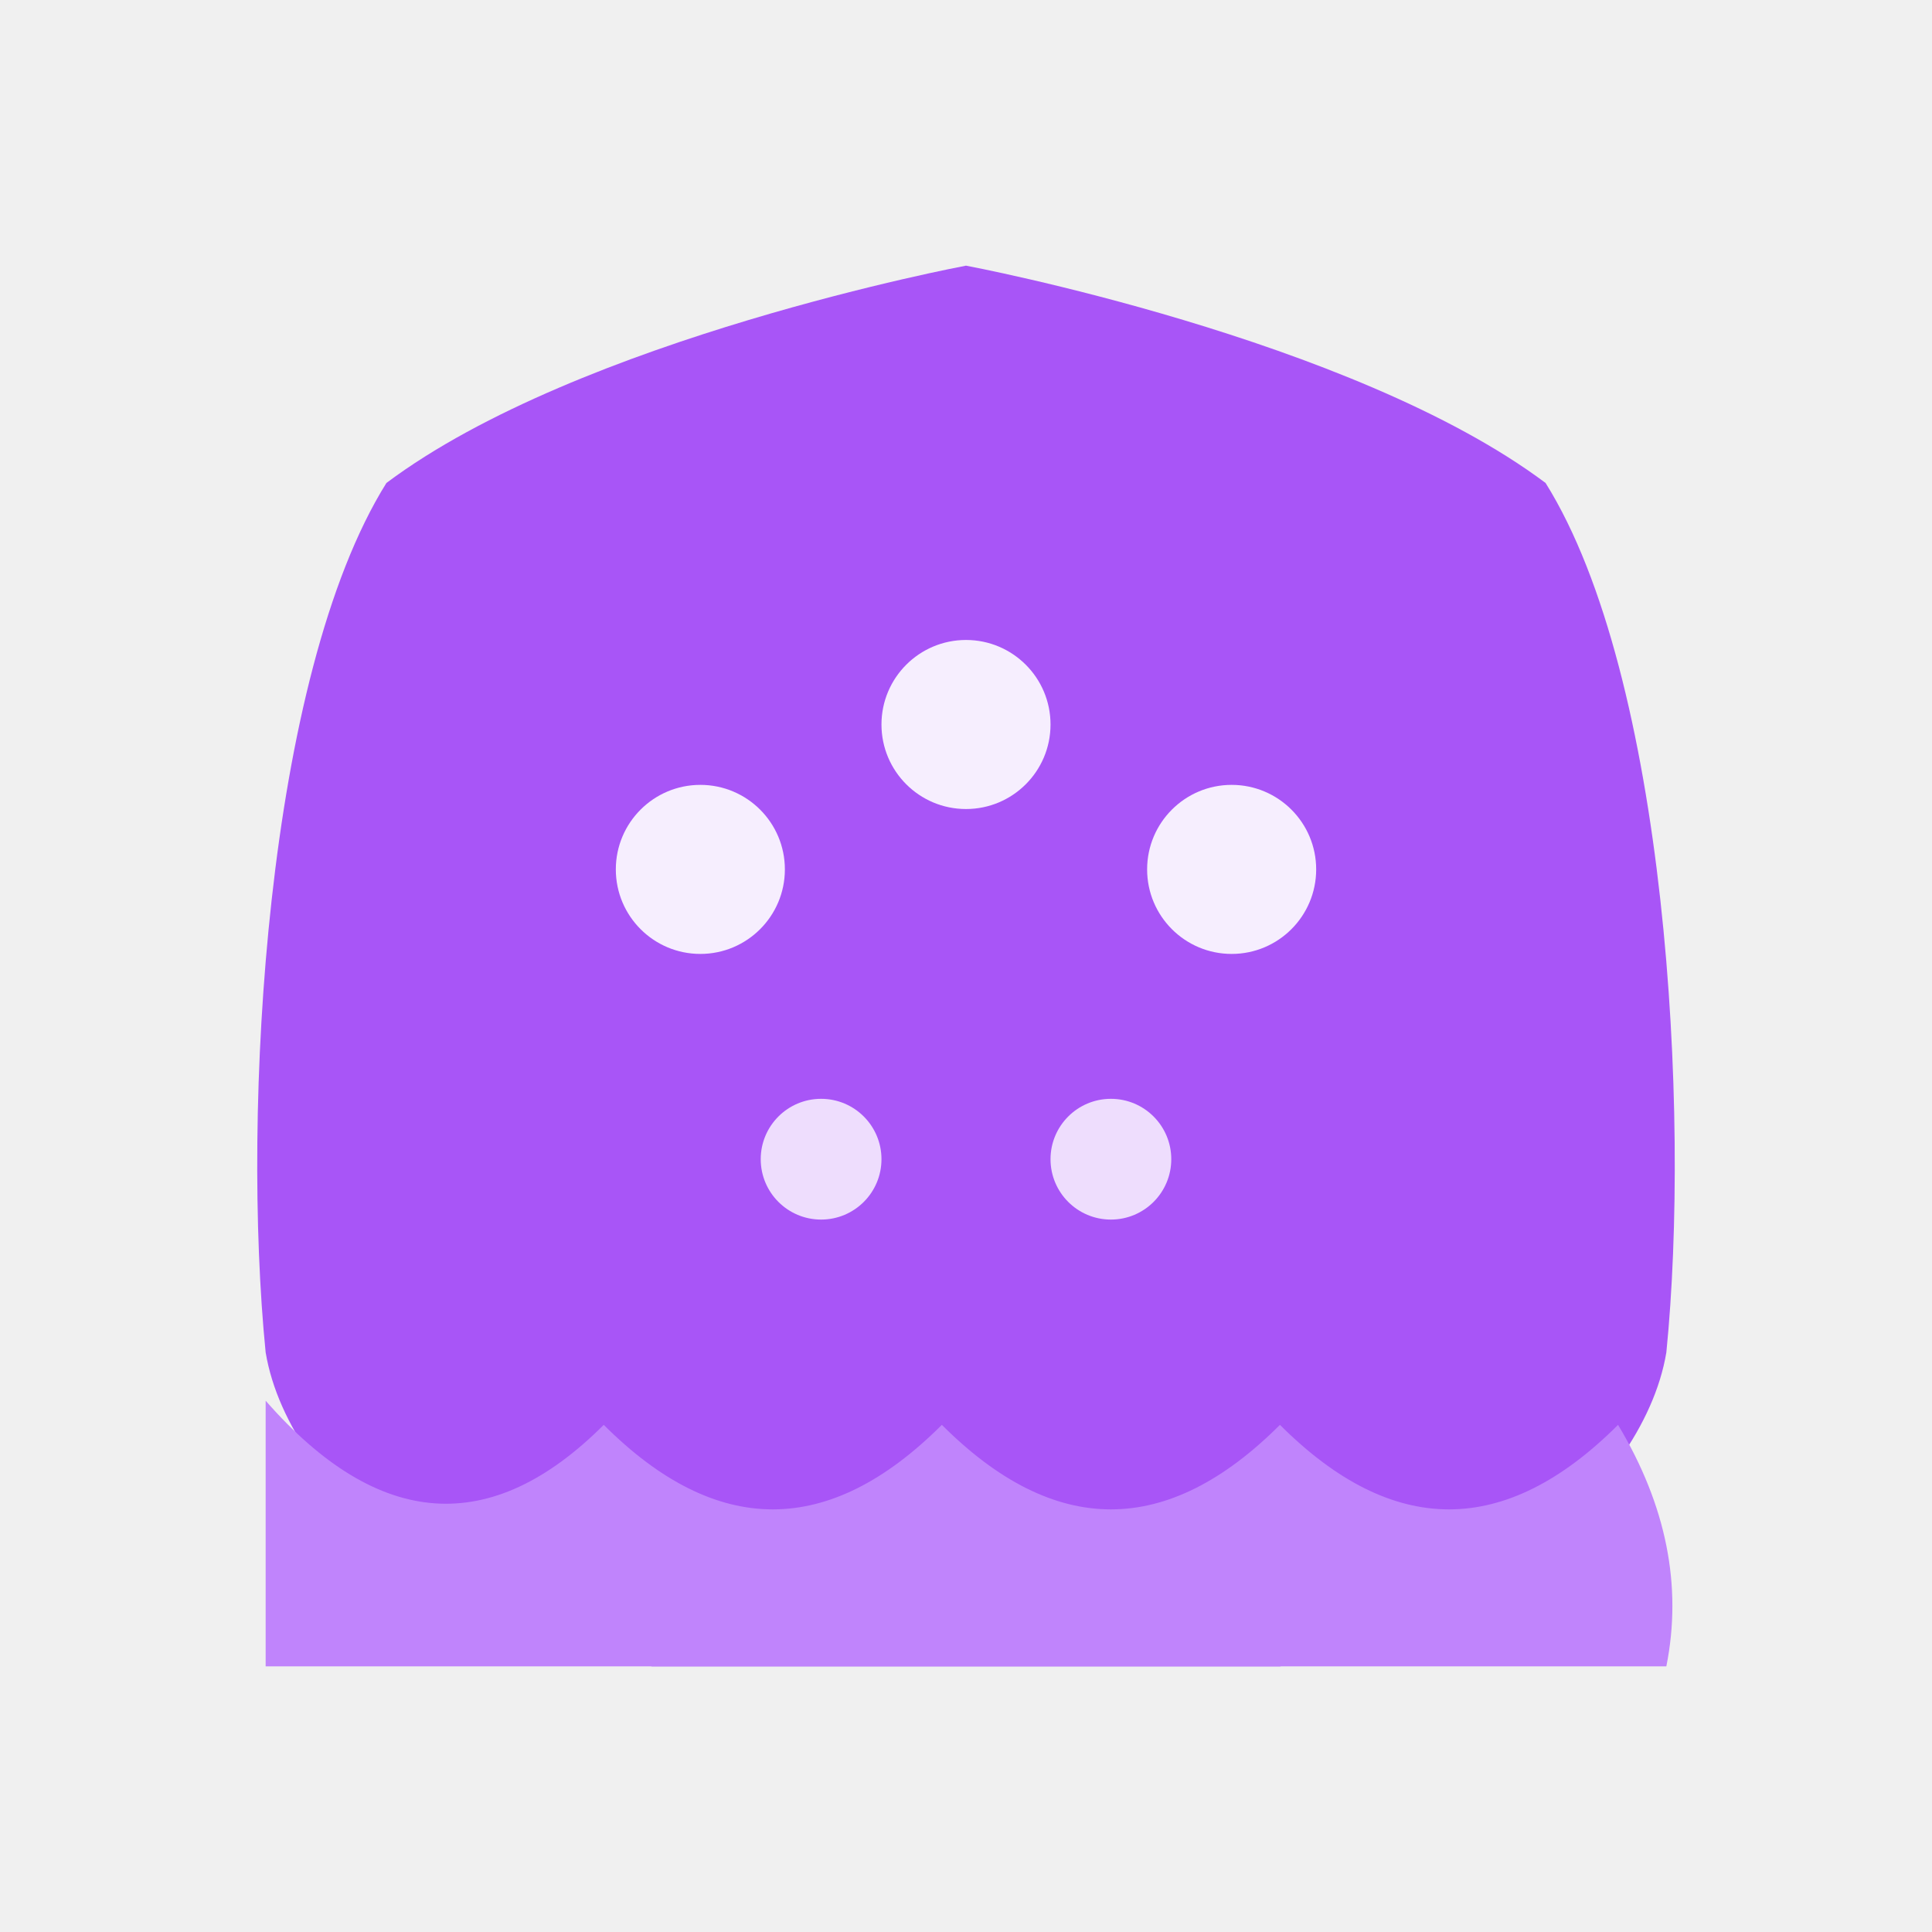
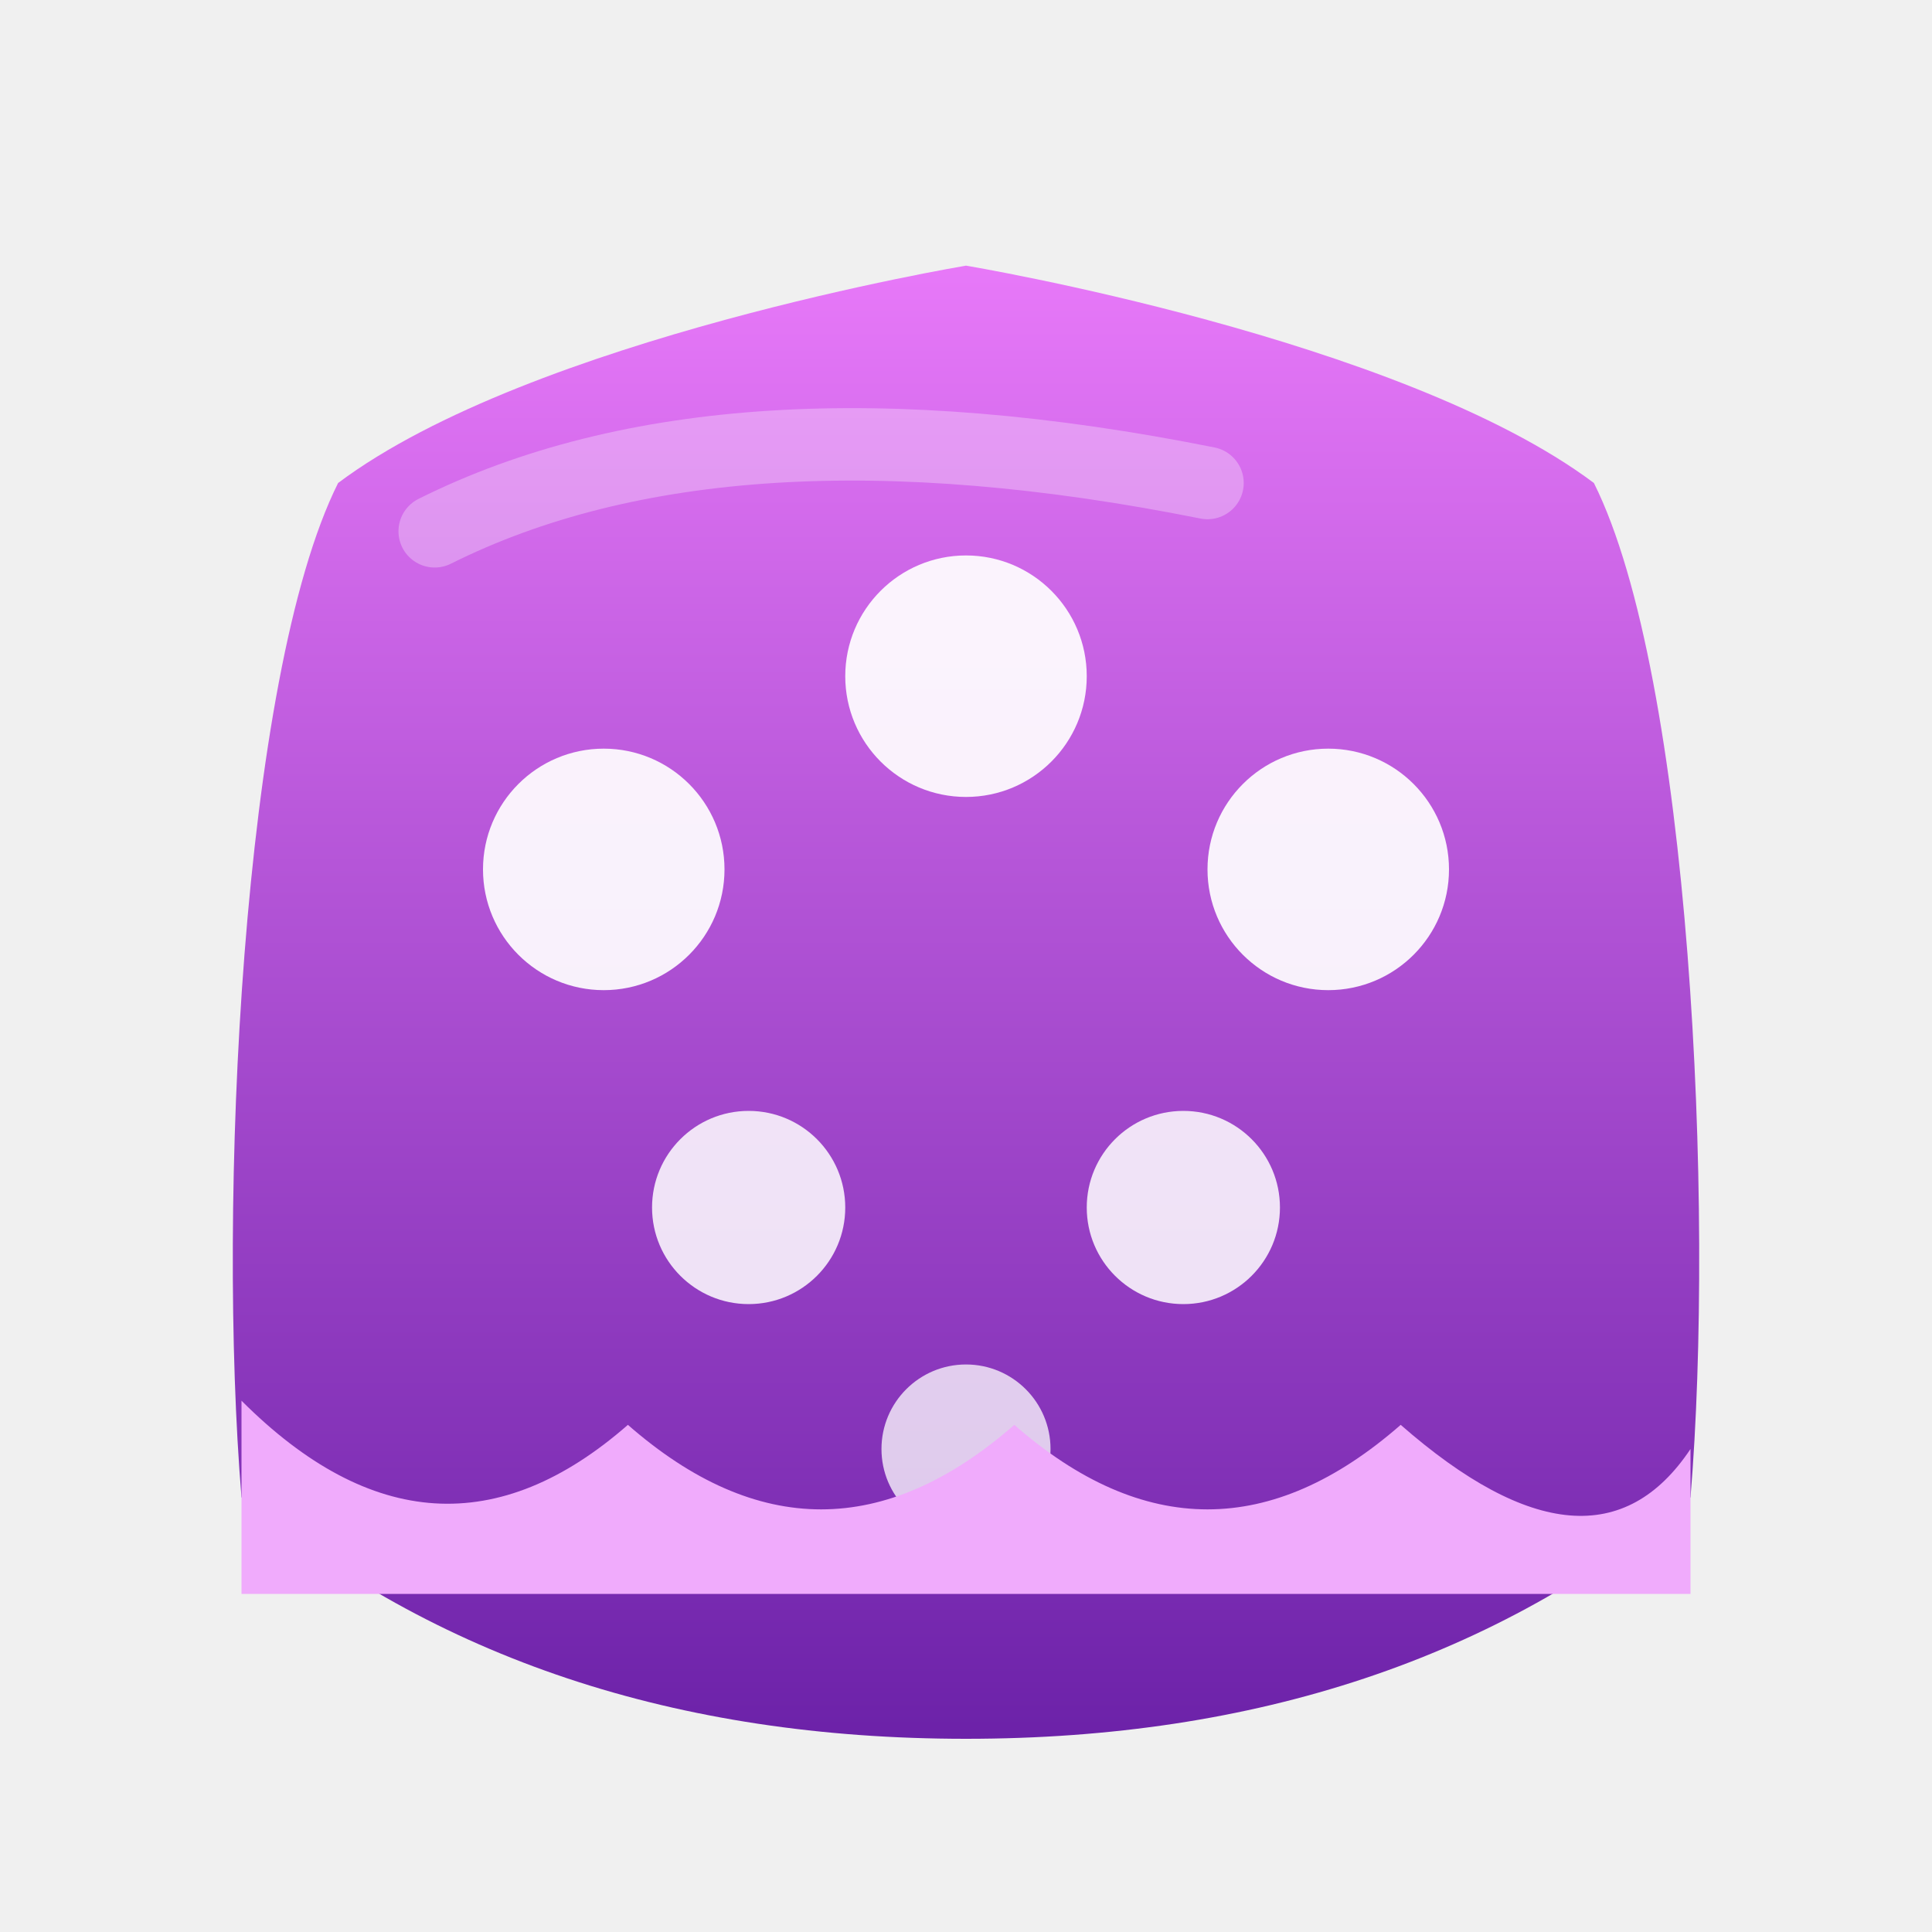
- <svg xmlns="http://www.w3.org/2000/svg" viewBox="0 0 80 80">
-   <path d="M16,20 C11,28 10,46 11,56 C12,62 20,68 27,69            L53,69 C60,68 68,62 69,56 C70,46 69,28 64,20            C56,14 40,11 40,11 C40,11 24,14 16,20 Z" fill="#A855F7" />
-   <circle cx="29" cy="36" r="3.5" fill="white" opacity="0.9" />
-   <circle cx="40" cy="30" r="3.5" fill="white" opacity="0.9" />
-   <circle cx="51" cy="36" r="3.5" fill="white" opacity="0.9" />
-   <circle cx="34" cy="48" r="2.5" fill="white" opacity="0.8" />
-   <circle cx="46" cy="48" r="2.5" fill="white" opacity="0.8" />
-   <path d="M11,58 Q18,66 25,59 Q32,66 39,59 Q46,66 53,59            Q60,66 67,59 Q70,64 69,69 L11,69 Z" fill="#C084FC" />
+ <svg xmlns="http://www.w3.org/2000/svg" viewBox="0 0 80 80" width="80" height="80">
+   <defs>
+     <linearGradient id="g" x1="0" y1="0" x2="0" y2="1">
+       <stop offset="0%" stop-color="#E879F9" />
+       <stop offset="100%" stop-color="#6B21A8" />
+     </linearGradient>
+   </defs>
+   <path d="M14,20 C10,28 9,50 10,62 Q22,72 40,72 Q58,72 70,62 C71,50 70,28 66,20 C58,14 40,11 40,11 C40,11 22,14 14,20 Z" fill="url(#g)" />
+   <path d="M18,22 Q30,16 50,20" stroke="rgba(255,255,255,0.3)" stroke-width="3" fill="none" stroke-linecap="round" />
+   <circle cx="25" cy="36" r="5" fill="white" opacity="0.92" />
+   <circle cx="40" cy="28" r="5" fill="white" opacity="0.92" />
+   <circle cx="55" cy="36" r="5" fill="white" opacity="0.92" />
+   <circle cx="31" cy="50" r="4" fill="white" opacity="0.85" />
+   <circle cx="49" cy="50" r="4" fill="white" opacity="0.85" />
+   <circle cx="40" cy="60" r="3.5" fill="white" opacity="0.75" />
+   <path d="M10,58 Q18,66 26,59 Q34,66 42,59 Q50,66 58,59 Q66,66 70,60 L70,66 L10,66 Z" fill="#F0ABFC" />
</svg>
